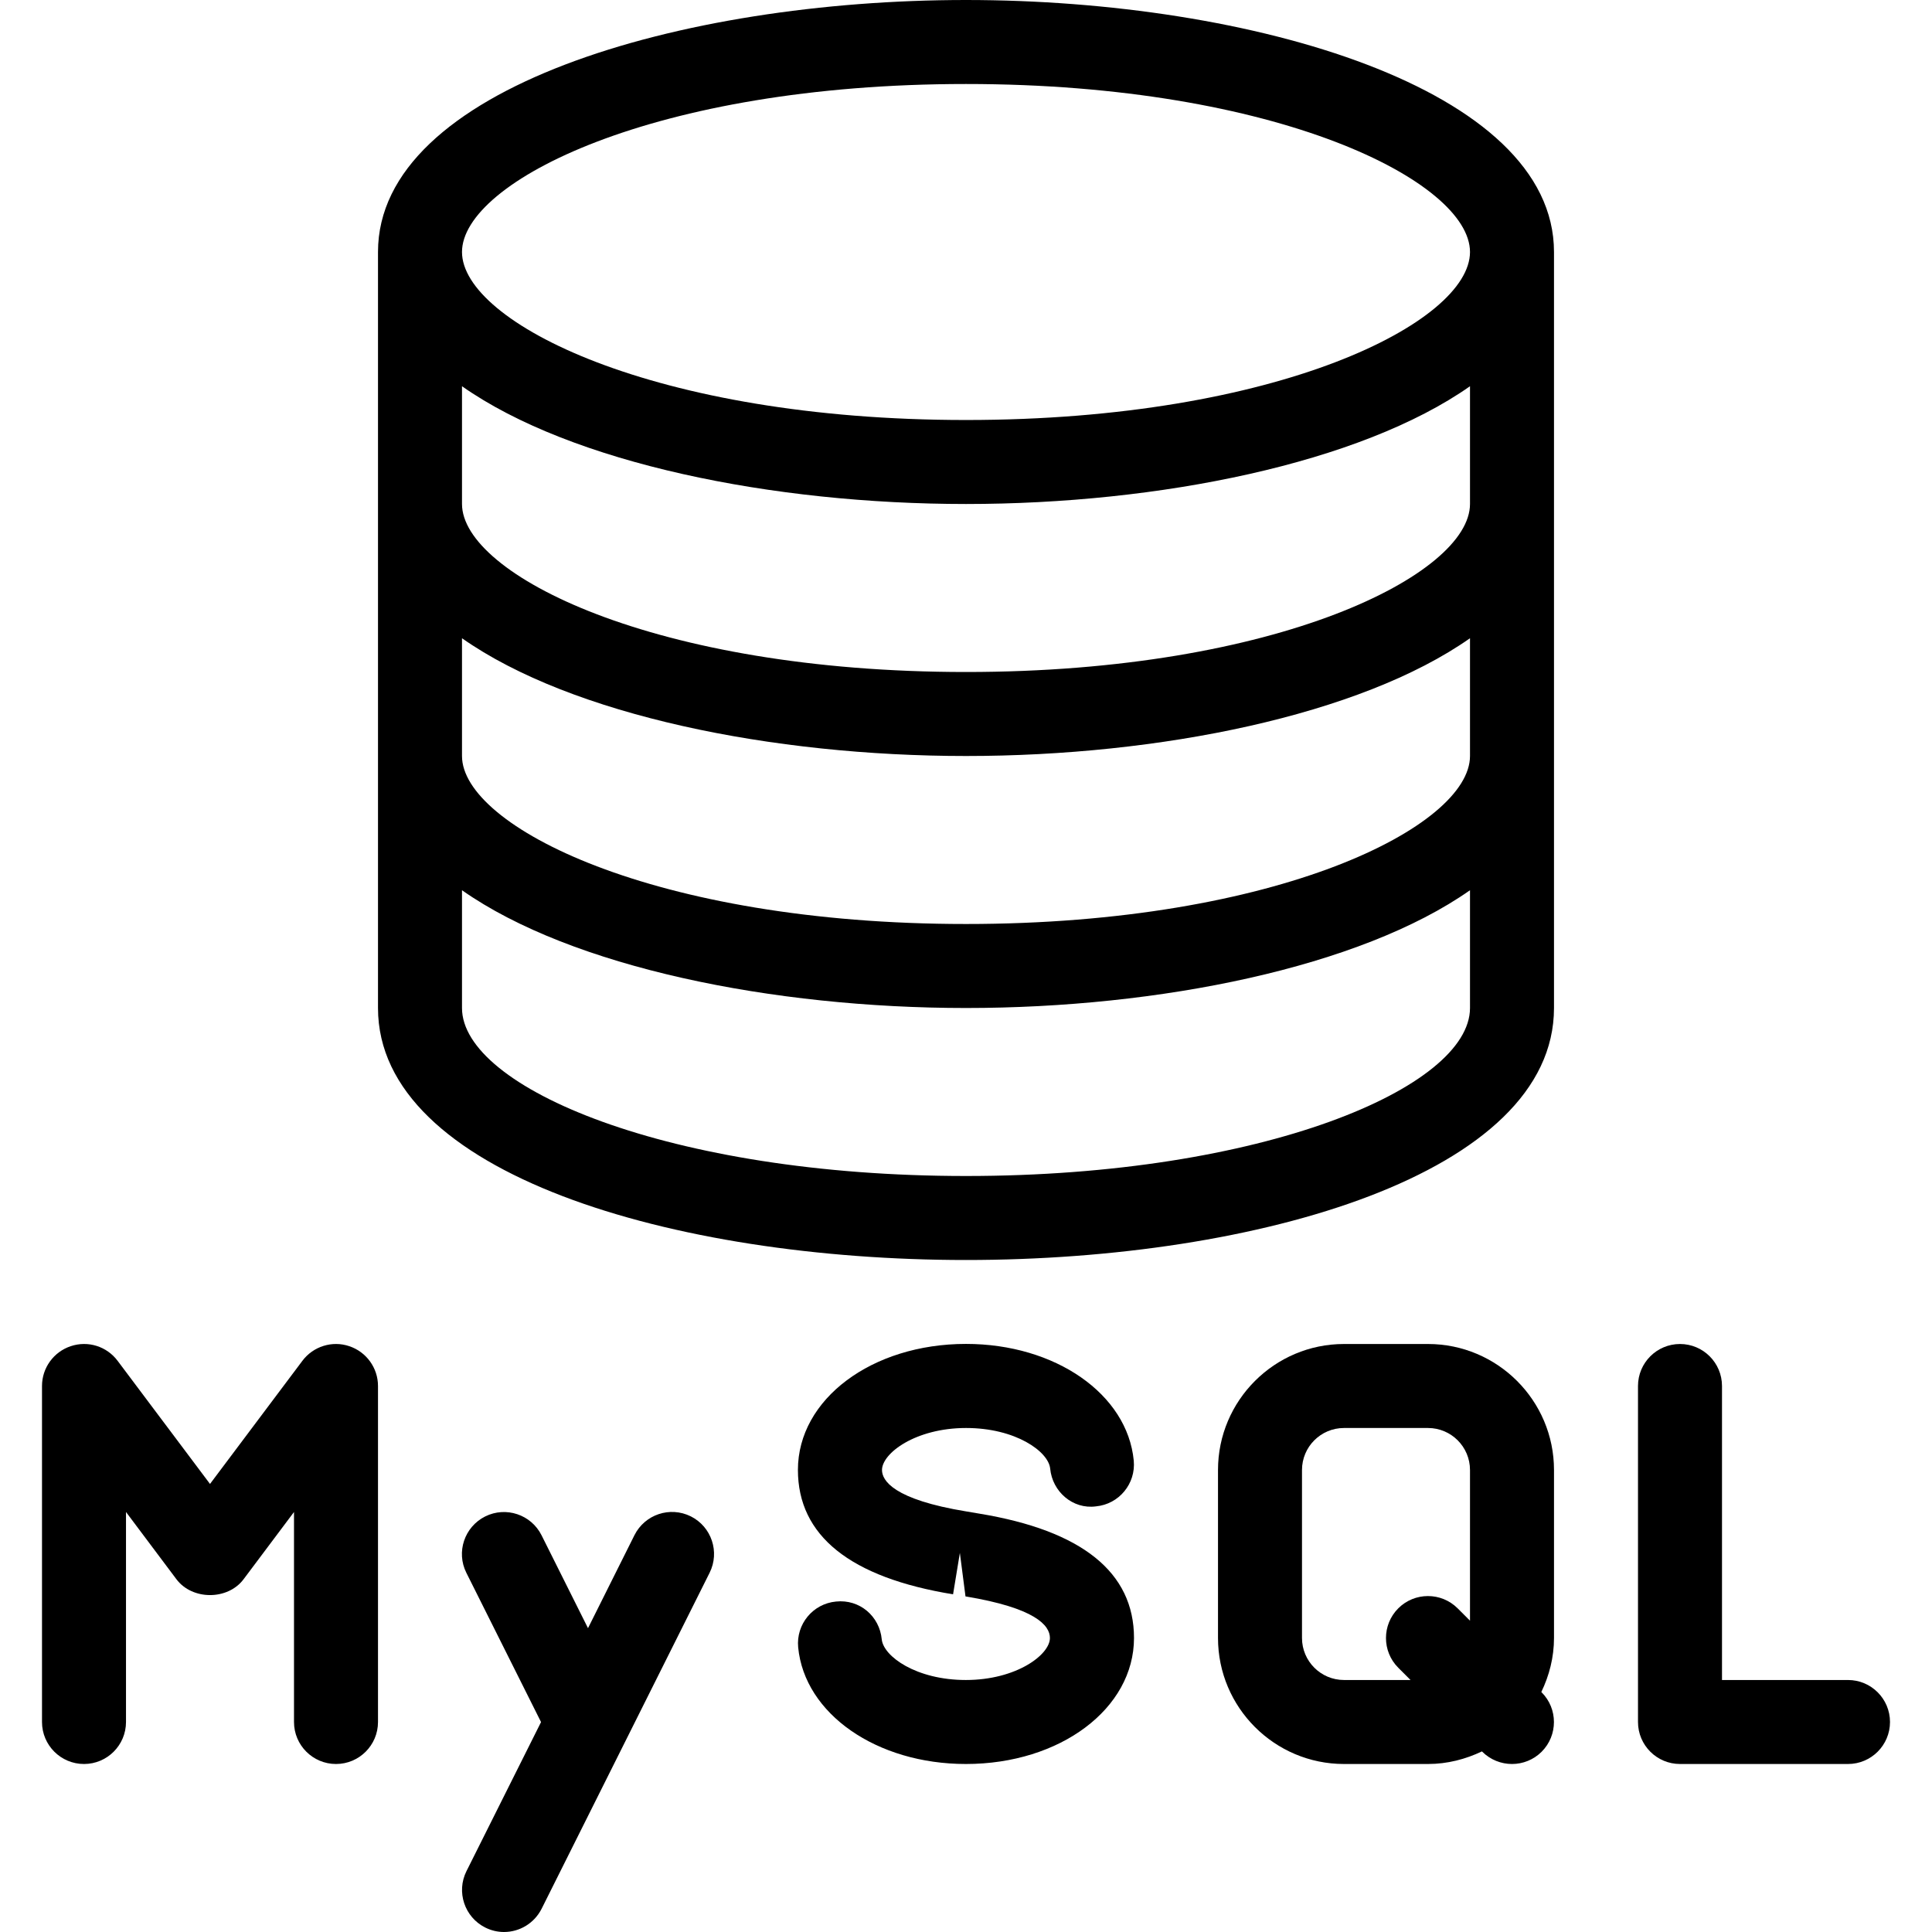
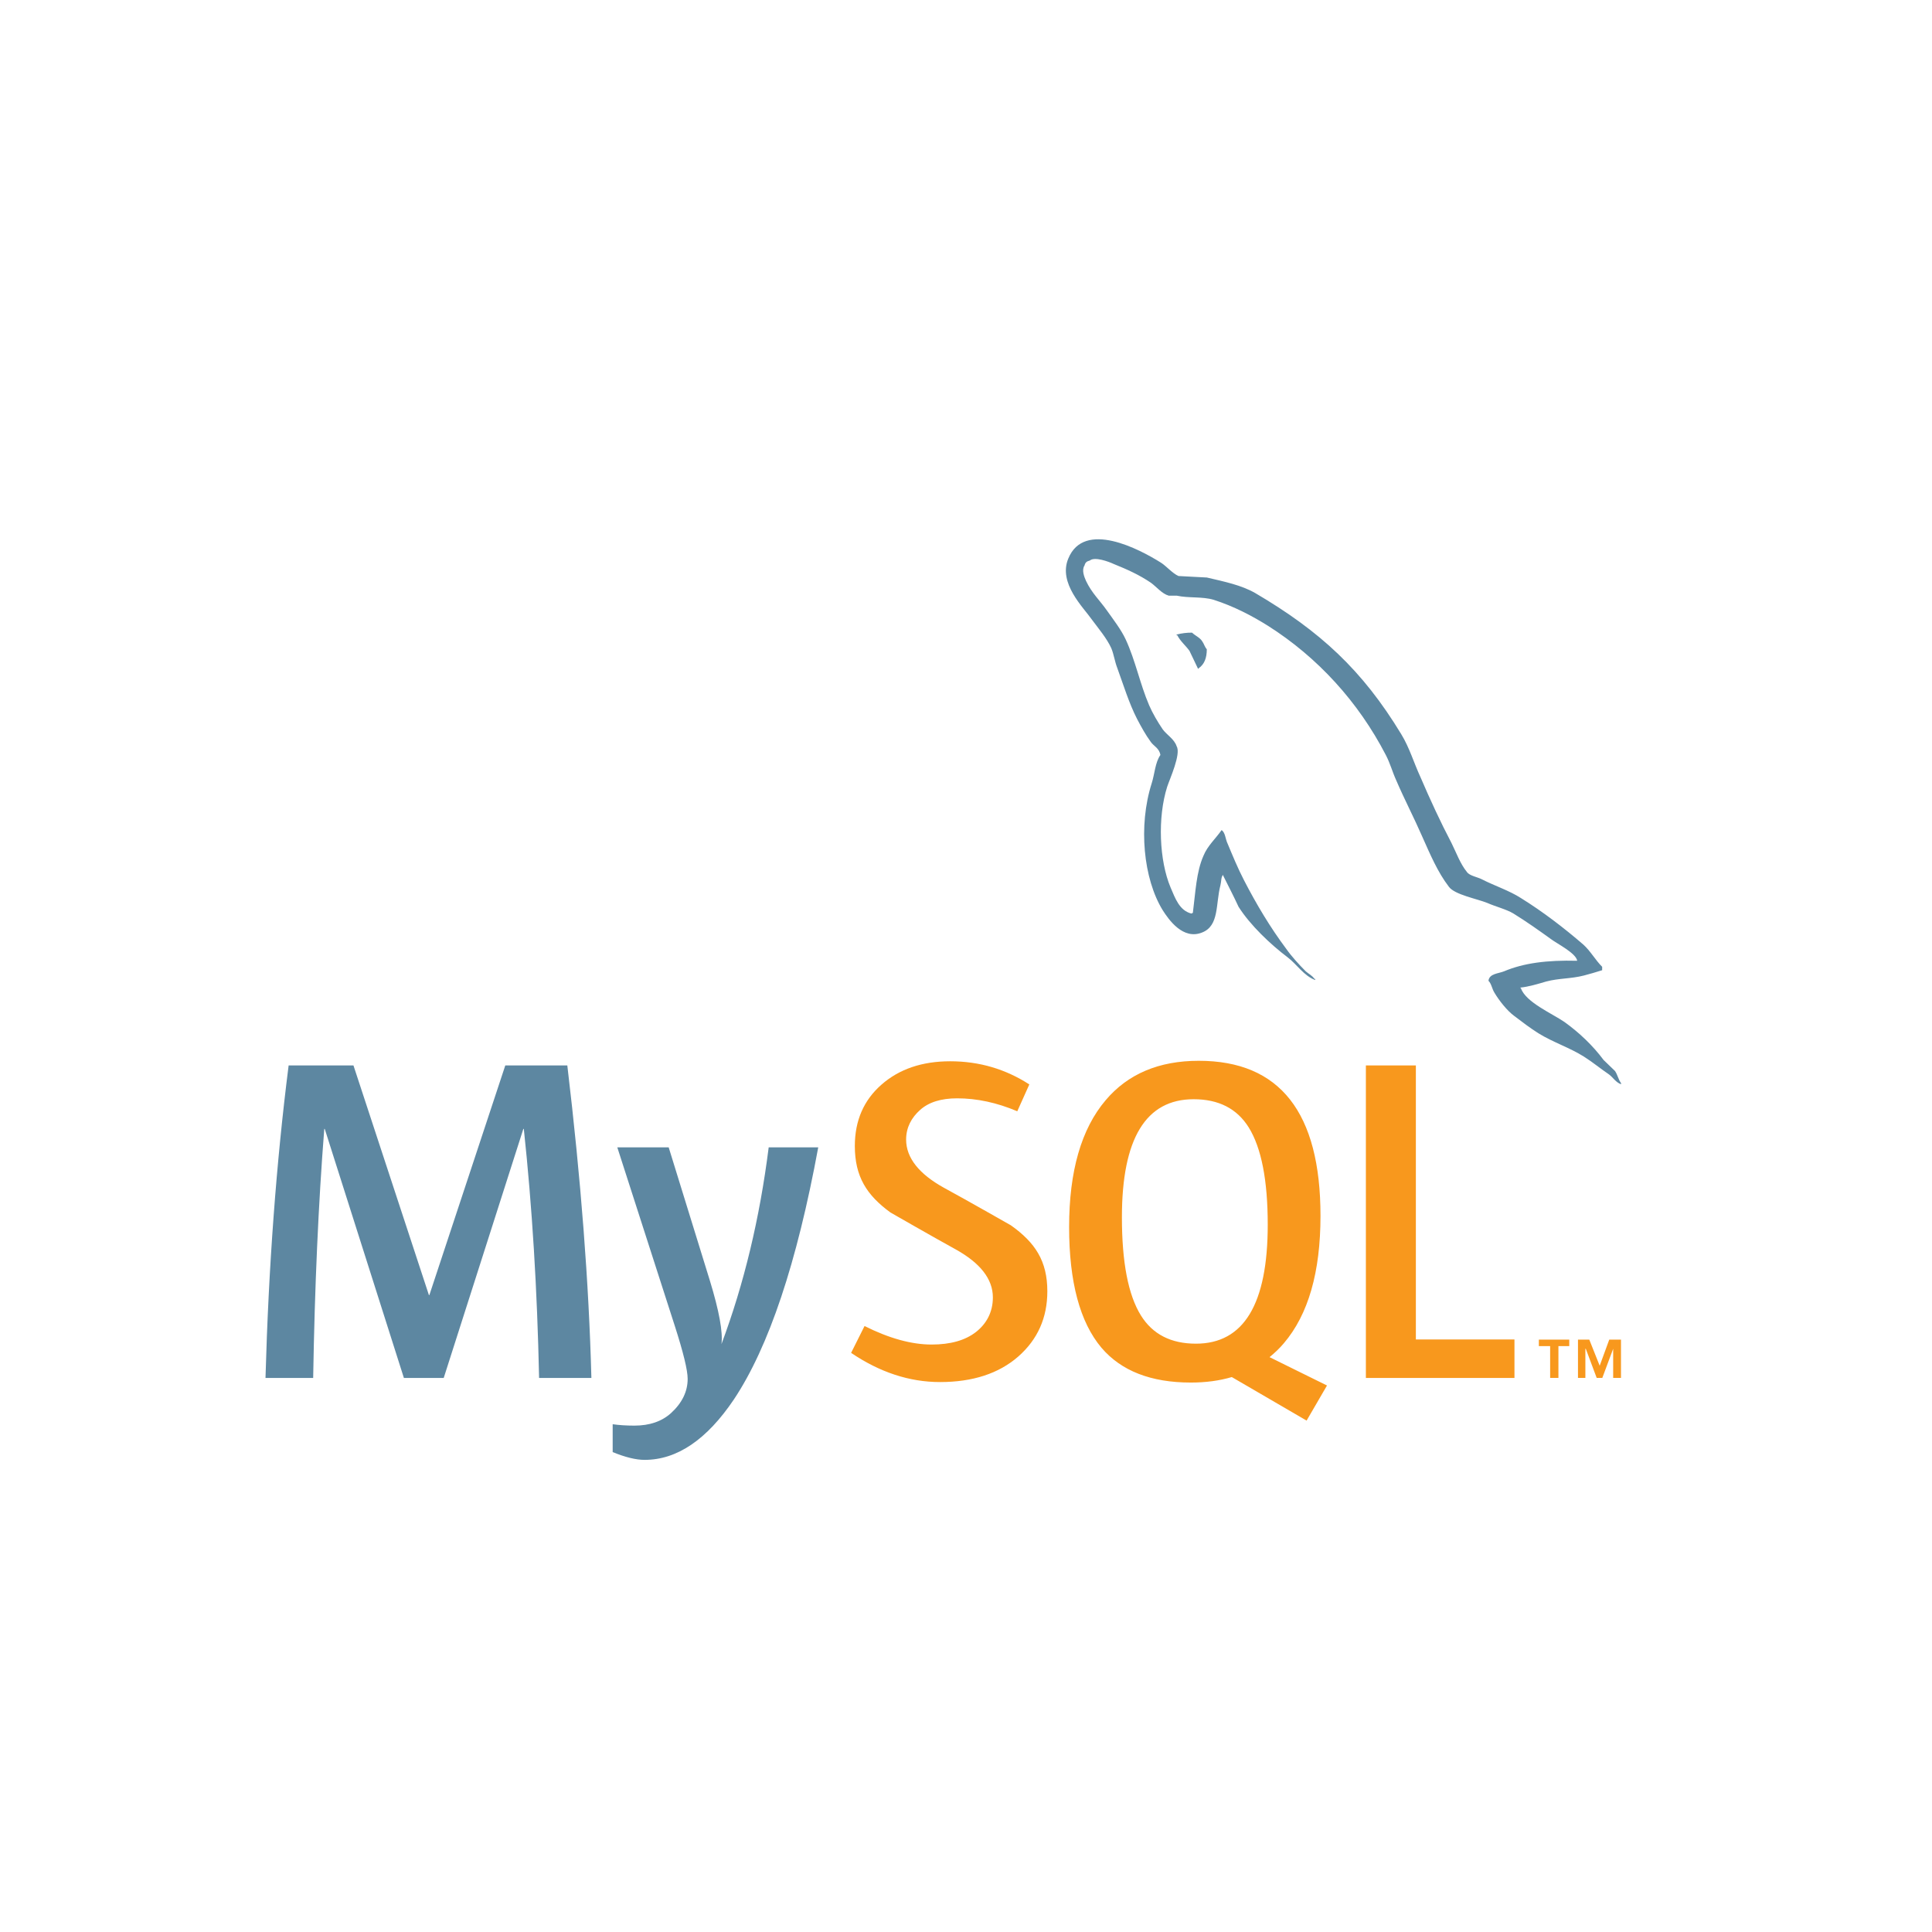
- <svg xmlns="http://www.w3.org/2000/svg" fill="#000000" height="800px" width="800px" version="1.1" id="Layer_1" viewBox="0 0 490.667 490.667" xml:space="preserve">
-   <g>
-     <g>
-       <path d="M245.333,0C172.928,0,96,22.421,96,64v192c0,42.027,75.115,64,149.333,64s149.333-21.973,149.333-64V64    C394.667,22.421,317.739,0,245.333,0z M373.333,256c0,20.181-52.565,42.667-128,42.667s-128-22.485-128-42.667v-29.909    c27.883,19.584,78.933,29.909,128,29.909s100.117-10.325,128-29.909V256z M373.333,192c0,17.813-48.704,42.667-128,42.667    s-128-24.853-128-42.667v-29.909c27.883,19.584,78.933,29.909,128,29.909s100.117-10.325,128-29.909V192z M373.333,128    c0,17.813-48.704,42.667-128,42.667s-128-24.853-128-42.667V98.091c27.883,19.584,78.933,29.909,128,29.909    s100.117-10.325,128-29.909V128z M245.333,106.667c-79.296,0-128-24.853-128-42.667c0-17.813,48.704-42.667,128-42.667    s128,24.853,128,42.667C373.333,81.813,324.629,106.667,245.333,106.667z" />
-     </g>
-   </g>
-   <g>
-     <g>
-       <path d="M248.661,384.405l-3.157-0.533C226.795,380.821,224,375.957,224,373.333c0-4.245,8.512-10.667,21.355-10.667    c12.608,0,20.928,5.995,21.355,10.304c0.555,5.867,5.739,10.389,11.627,9.6c5.867-0.555,10.155-5.76,9.6-11.627    c-1.621-16.896-19.925-29.632-42.603-29.632c-23.936,0-42.688,14.059-42.688,32c0,16.704,13.248,27.328,39.403,31.595    l1.728-10.517l1.429,11.051c17.728,2.923,21.44,7.36,21.44,10.56c0,4.245-8.512,10.667-21.355,10.667    c-12.608,0-20.928-6.016-21.355-10.325c-0.555-5.867-5.611-10.24-11.627-9.6c-5.867,0.555-10.155,5.76-9.6,11.627    C204.331,435.264,222.635,448,245.312,448C269.248,448,288,433.941,288,416C288,399.317,274.773,388.693,248.661,384.405z" />
-     </g>
-   </g>
-   <g>
-     <g>
-       <path d="M394.667,373.333c0-17.643-14.357-32-32-32h-21.333c-17.643,0-32,14.357-32,32V416c0,17.643,14.357,32,32,32h21.333    c4.928,0,9.536-1.216,13.696-3.2l0.085,0.085c2.091,2.069,4.821,3.115,7.552,3.115s5.461-1.045,7.531-3.115    c4.16-4.16,4.16-10.923,0-15.083l-0.085-0.085c2.005-4.16,3.221-8.789,3.221-13.717V373.333z M373.333,411.605l-3.136-3.136    c-4.16-4.16-10.923-4.16-15.083,0c-4.16,4.16-4.16,10.923,0,15.083l3.115,3.115h-16.896c-5.888,0-10.667-4.779-10.667-10.667    v-42.667c0-5.888,4.779-10.667,10.667-10.667h21.333c5.888,0,10.667,4.779,10.667,10.667V411.605z" />
-     </g>
-   </g>
-   <g>
-     <g>
-       <path d="M469.333,426.667h-32V352c0-5.888-4.779-10.667-10.667-10.667c-5.888,0-10.667,4.779-10.667,10.667v85.333    c0,5.888,4.779,10.667,10.667,10.667h42.667c5.888,0,10.667-4.779,10.667-10.667C480,431.445,475.221,426.667,469.333,426.667z" />
-     </g>
-   </g>
-   <g>
-     <g>
-       <path d="M175.445,385.109c-5.291-2.624-11.669-0.491-14.315,4.779l-11.797,23.616l-11.797-23.595    c-2.645-5.269-9.045-7.403-14.315-4.779c-5.269,2.645-7.424,9.045-4.779,14.315l18.965,37.909l-18.944,37.867    c-2.624,5.269-0.491,11.669,4.779,14.315c1.536,0.768,3.157,1.131,4.757,1.131c3.904,0,7.659-2.155,9.557-5.909l42.667-85.333    C182.848,394.155,180.715,387.755,175.445,385.109z" />
-     </g>
-   </g>
-   <g>
-     <g>
-       <path d="M88.704,341.888c-4.331-1.472-9.152,0.043-11.904,3.712l-23.467,31.275L29.867,345.6    c-2.752-3.669-7.509-5.184-11.904-3.712c-4.352,1.451-7.296,5.525-7.296,10.112v85.333c0,5.888,4.779,10.667,10.667,10.667    S32,443.221,32,437.333V384l12.8,17.067c4.032,5.376,13.056,5.376,17.067,0L74.667,384v53.333c0,5.888,4.779,10.667,10.667,10.667    S96,443.221,96,437.333V352C96,347.413,93.056,343.339,88.704,341.888z" />
-     </g>
-   </g>
+ <svg xmlns="http://www.w3.org/2000/svg" width="800px" height="800px" viewBox="-18.458 -22.75 191.151 191.151">
+   <path d="M-18.458 6.58h191.151v132.49H-18.458V6.58z" fill="none" />
+   <path d="M40.054 113.583h-5.175c-.183-8.735-.687-16.947-1.511-24.642h-.046l-7.879 24.642h-3.94l-7.832-24.642h-.045c-.581 7.388-.947 15.602-1.099 24.642H7.81c.304-10.993 1.068-21.299 2.289-30.919h6.414l7.465 22.719h.046l7.511-22.719h6.137c1.344 11.268 2.138 21.575 2.382 30.919M62.497 90.771c-2.107 11.434-4.887 19.742-8.337 24.928-2.688 3.992-5.633 5.99-8.84 5.99-.855 0-1.91-.258-3.16-.77v-2.757c.611.088 1.328.138 2.152.138 1.498 0 2.702-.412 3.62-1.238 1.098-1.006 1.647-2.137 1.647-3.388 0-.858-.428-2.612-1.282-5.268L42.618 90.77h5.084l4.076 13.19c.916 2.995 1.298 5.086 1.145 6.277 2.229-5.953 3.786-12.444 4.673-19.468h4.901v.002z" fill="#5d87a1" />
+   <path d="M131.382 113.583h-14.7V82.664h4.945v27.113h9.755v3.806zM112.834 114.33l-5.684-2.805c.504-.414.986-.862 1.42-1.381 2.416-2.838 3.621-7.035 3.621-12.594 0-10.229-4.014-15.346-12.045-15.346-3.938 0-7.01 1.298-9.207 3.895-2.414 2.84-3.619 7.022-3.619 12.551 0 5.435 1.068 9.422 3.205 11.951 1.955 2.291 4.902 3.438 8.843 3.438 1.47 0 2.819-.18 4.048-.543l7.4 4.308 2.018-3.474zm-18.413-6.934c-1.252-2.014-1.878-5.248-1.878-9.707 0-7.785 2.365-11.682 7.1-11.682 2.475 0 4.289.932 5.449 2.792 1.25 2.017 1.879 5.222 1.879 9.619 0 7.849-2.367 11.774-7.099 11.774-2.476.001-4.29-.928-5.451-2.796M85.165 105.013c0 2.622-.962 4.773-2.884 6.458-1.924 1.678-4.504 2.519-7.737 2.519-3.024 0-5.956-.966-8.794-2.888l1.329-2.655c2.442 1.223 4.653 1.831 6.638 1.831 1.863 0 3.319-.413 4.375-1.232 1.055-.822 1.684-1.975 1.684-3.433 0-1.837-1.281-3.407-3.631-4.722-2.167-1.19-6.501-3.678-6.501-3.678-2.349-1.712-3.525-3.55-3.525-6.578 0-2.506.877-4.529 2.632-6.068 1.757-1.545 4.024-2.315 6.803-2.315 2.87 0 5.479.769 7.829 2.291l-1.192 2.656c-2.01-.854-3.994-1.281-5.951-1.281-1.585 0-2.809.381-3.66 1.146-.858.762-1.387 1.737-1.387 2.933 0 1.828 1.308 3.418 3.722 4.759 2.196 1.192 6.638 3.723 6.638 3.723 2.409 1.709 3.612 3.53 3.612 6.534" fill="#f8981d" />
+   <path d="M137.59 72.308c-2.99-.076-5.305.225-7.248 1.047-.561.224-1.453.224-1.531.933.303.3.338.784.601 1.198.448.747 1.229 1.752 1.942 2.276.783.6 1.569 1.194 2.393 1.717 1.453.899 3.1 1.422 4.516 2.318.825.521 1.645 1.195 2.471 1.756.406.299.666.784 1.193.971v-.114c-.264-.336-.339-.822-.598-1.196l-1.122-1.082c-1.084-1.456-2.431-2.727-3.884-3.771-1.196-.824-3.812-1.944-4.297-3.322l-.076-.076c.822-.077 1.797-.375 2.578-.604 1.271-.335 2.43-.259 3.734-.594.6-.15 1.195-.338 1.797-.523v-.337c-.676-.673-1.158-1.567-1.869-2.203-1.902-1.643-3.998-3.25-6.164-4.595-1.16-.749-2.652-1.231-3.887-1.868-.445-.225-1.195-.336-1.457-.71-.67-.822-1.047-1.904-1.533-2.877-1.08-2.053-2.129-4.331-3.061-6.502-.674-1.456-1.084-2.91-1.906-4.257-3.85-6.35-8.031-10.196-14.457-13.971-1.381-.786-3.024-1.121-4.779-1.533l-2.803-.148c-.598-.262-1.197-.973-1.719-1.309-2.132-1.344-7.621-4.257-9.189-.411-1.01 2.431 1.494 4.821 2.354 6.054.635.856 1.458 1.83 1.902 2.802.263.635.337 1.309.6 1.98.598 1.644 1.157 3.473 1.943 5.007.41.782.857 1.604 1.381 2.312.3.414.822.597.936 1.272-.521.744-.562 1.867-.861 2.801-1.344 4.221-.819 9.45 1.086 12.552.596.934 2.018 2.99 3.92 2.202 1.684-.672 1.311-2.801 1.795-4.668.111-.451.038-.747.262-1.043v.073c.521 1.045 1.047 2.052 1.53 3.1 1.159 1.829 3.177 3.735 4.858 5.002.895.676 1.604 1.832 2.725 2.245V74.1h-.074c-.227-.335-.559-.485-.857-.745-.674-.673-1.42-1.495-1.943-2.241-1.566-2.093-2.952-4.41-4.182-6.801-.602-1.16-1.121-2.428-1.606-3.586-.226-.447-.226-1.121-.601-1.346-.562.821-1.381 1.532-1.791 2.538-.711 1.609-.785 3.588-1.049 5.646l-.147.072c-1.19-.299-1.604-1.53-2.056-2.575-1.119-2.654-1.307-6.914-.336-9.976.26-.783 1.385-3.249.936-3.995-.225-.715-.973-1.122-1.383-1.685-.482-.708-1.01-1.604-1.346-2.39-.896-2.091-1.347-4.408-2.312-6.498-.451-.974-1.234-1.982-1.868-2.879-.712-1.008-1.495-1.718-2.058-2.913-.186-.411-.447-1.083-.148-1.53.073-.3.225-.412.523-.487.484-.409 1.867.111 2.352.336 1.385.56 2.543 1.083 3.699 1.867.523.375 1.084 1.085 1.755 1.272h.786c1.193.26 2.538.072 3.661.41 1.979.636 3.772 1.569 5.38 2.576 4.893 3.103 8.928 7.512 11.652 12.778.447.858.637 1.644 1.045 2.539.787 1.832 1.76 3.7 2.541 5.493.785 1.755 1.533 3.547 2.654 5.005.559.784 2.805 1.195 3.812 1.606.745.335 1.905.633 2.577 1.044 1.271.783 2.537 1.682 3.732 2.543.595.448 2.465 1.382 2.576 2.13M99.484 39.844a5.82 5.82 0 0 0-1.529.188v.075h.072c.301.597.824 1.011 1.197 1.532.301.599.562 1.193.857 1.791l.072-.074c.527-.373.789-.971.789-1.868-.227-.264-.262-.522-.451-.784-.22-.374-.705-.56-1.007-.86" fill="#5d87a1" />
+   <path d="M141.148 113.578h.774v-3.788h-1.161l-.947 2.585-1.029-2.585h-1.118v3.788h.731v-2.882h.041l1.078 2.882h.557l1.074-2.882v2.882zm-6.235 0h.819v-3.146h1.072v-.643h-3.008v.643h1.115l.002 3.146z" fill="#f8981d" />
</svg>
